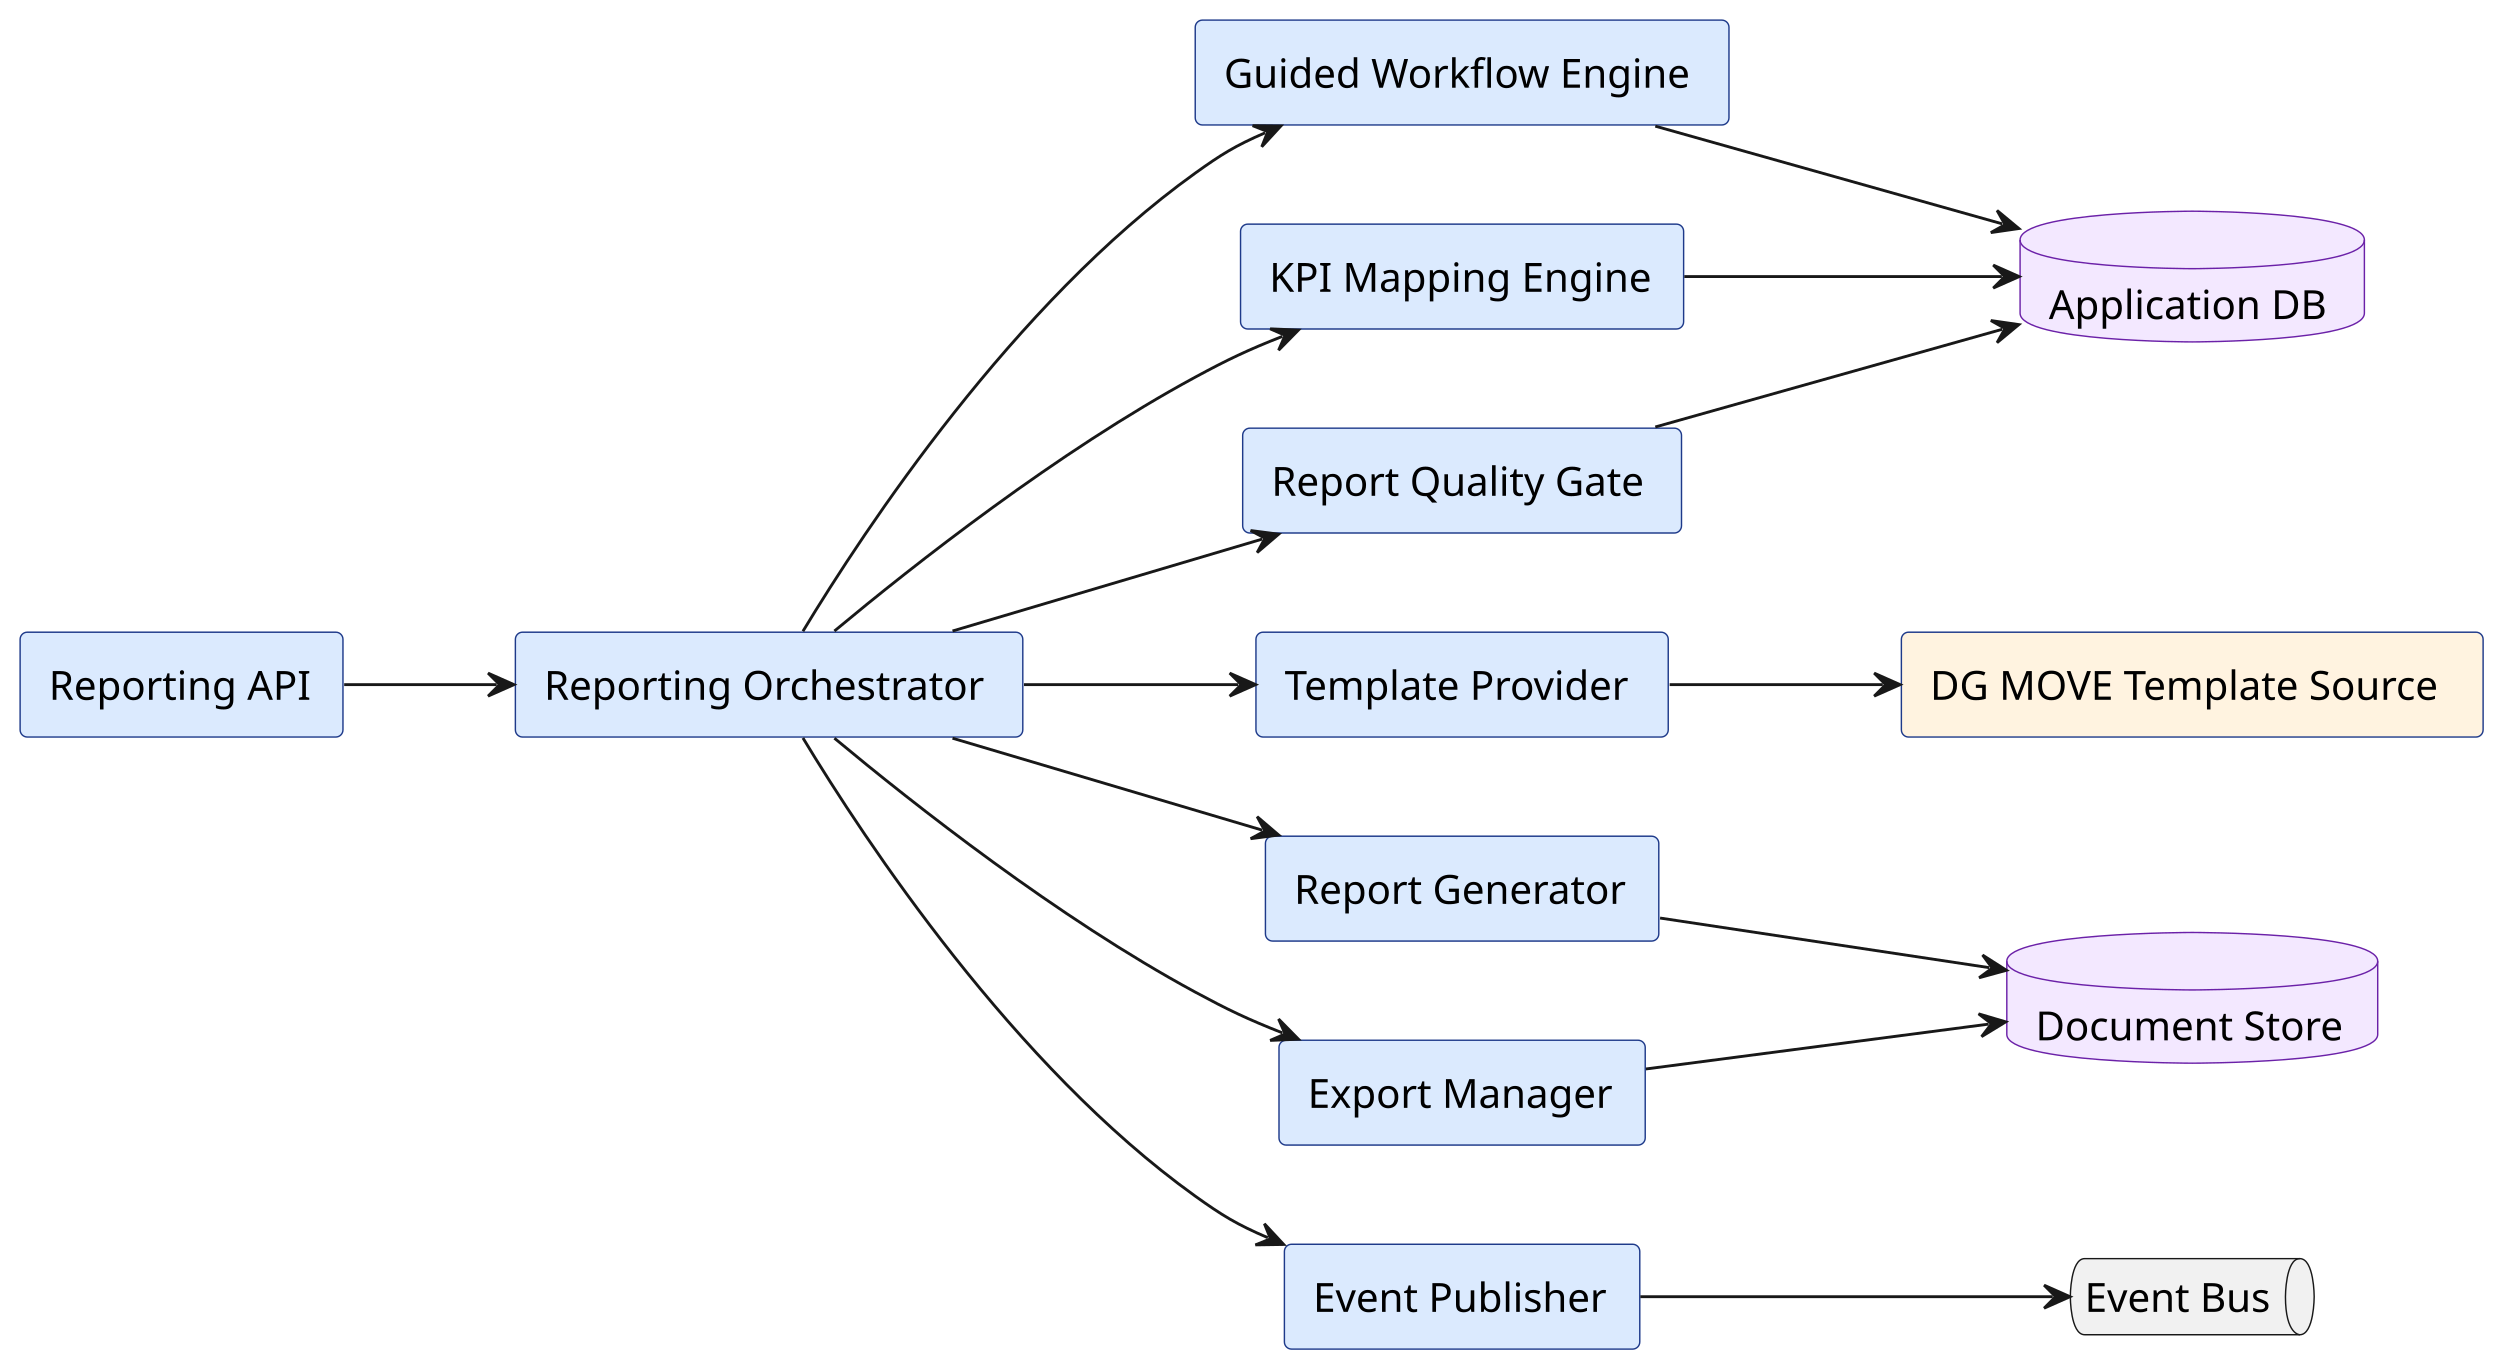
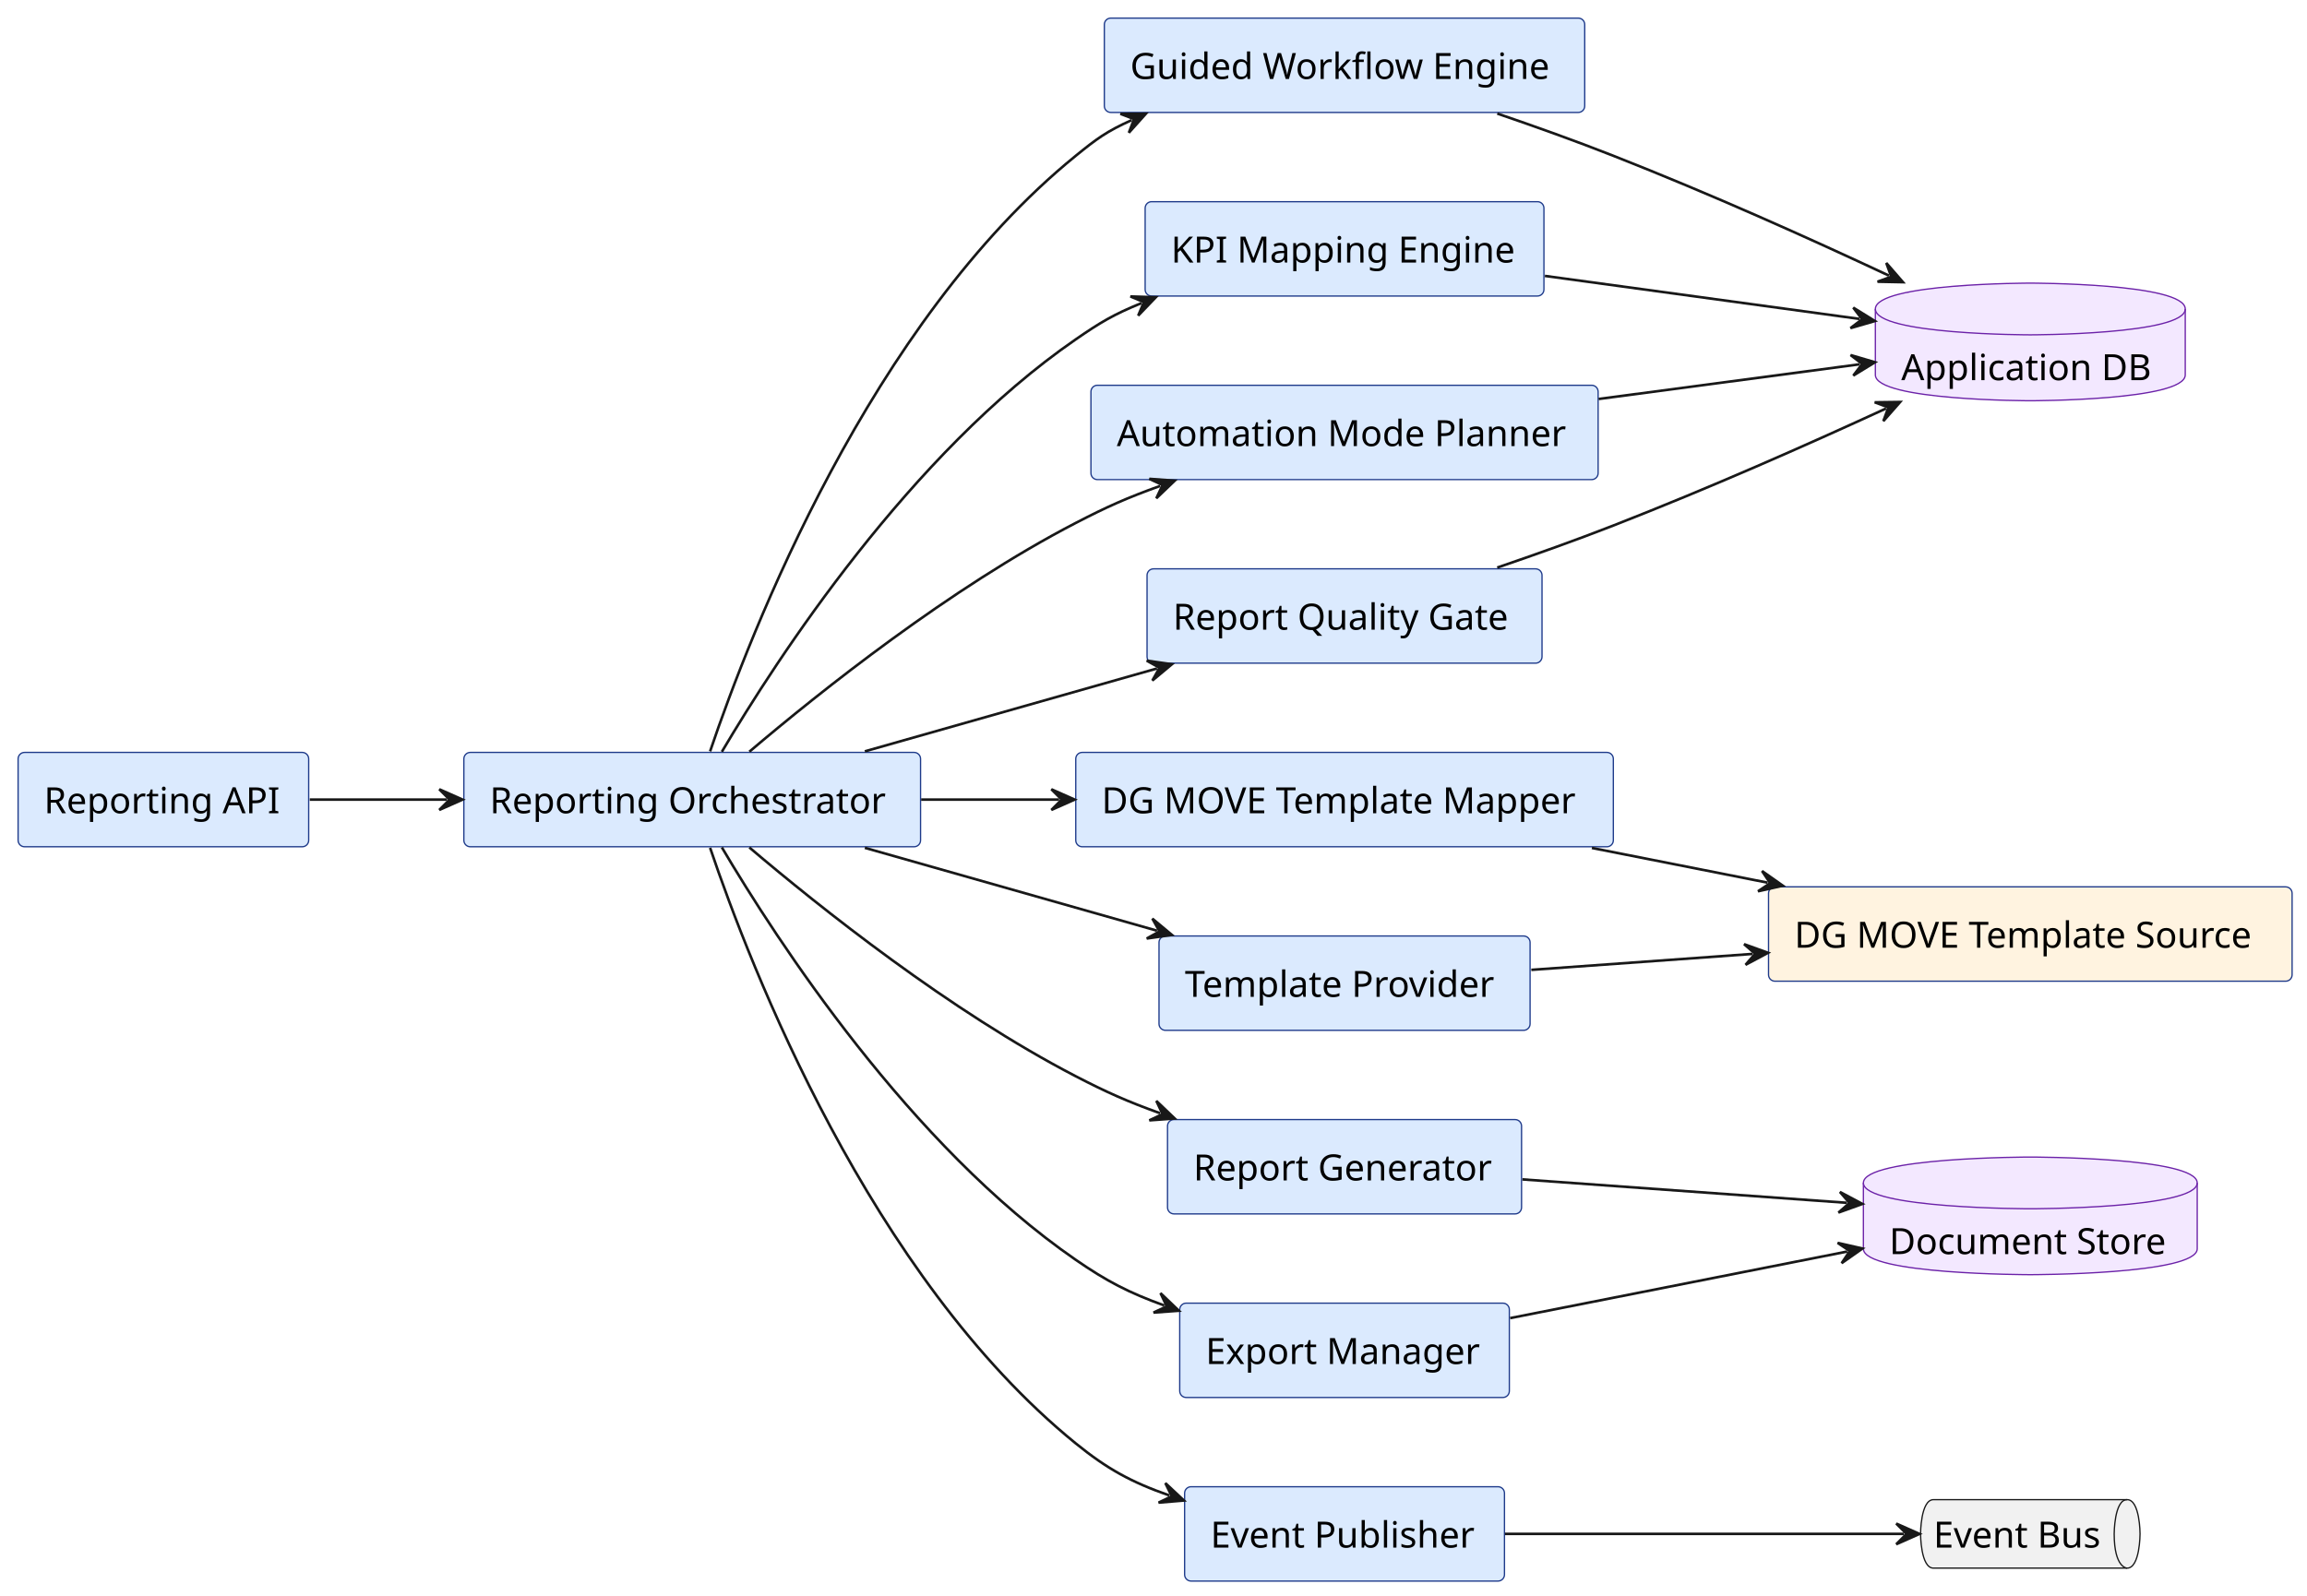
- <svg xmlns="http://www.w3.org/2000/svg" contentStyleType="text/css" data-diagram-type="DESCRIPTION" height="475px" preserveAspectRatio="none" style="width:870px;height:475px;background:#FFFFFF;" version="1.1" viewBox="0 0 870 475" width="870px" zoomAndPan="magnify">
+ <svg xmlns="http://www.w3.org/2000/svg" contentStyleType="text/css" data-diagram-type="DESCRIPTION" height="617px" preserveAspectRatio="none" style="width:892px;height:617px;background:#FFFFFF;" version="1.1" viewBox="0 0 892 617" width="892px" zoomAndPan="magnify">
  <defs />
  <g>
    <g class="entity" data-entity="RAPI" data-source-line="15" data-uid="ent0002" id="entity_RAPI">
-       <rect fill="#DBEAFE" height="36.488" rx="2.5" ry="2.5" style="stroke:#1E3A8A;stroke-width:0.5;" width="112.353" x="7" y="220" />
-       <text fill="#000000" font-family="sans-serif" font-size="14" lengthAdjust="spacing" textLength="92.353" x="17" y="243.535">Reporting API</text>
+       <rect fill="#DBEAFE" height="36.488" rx="2.5" ry="2.5" style="stroke:#1E3A8A;stroke-width:0.5;" width="112.353" x="7" y="291" />
+       <text fill="#000000" font-family="sans-serif" font-size="14" lengthAdjust="spacing" textLength="92.353" x="17" y="314.535">Reporting API</text>
    </g>
    <g class="entity" data-entity="ORCH" data-source-line="16" data-uid="ent0003" id="entity_ORCH">
-       <rect fill="#DBEAFE" height="36.488" rx="2.5" ry="2.5" style="stroke:#1E3A8A;stroke-width:0.5;" width="176.584" x="179.35" y="220" />
-       <text fill="#000000" font-family="sans-serif" font-size="14" lengthAdjust="spacing" textLength="156.584" x="189.35" y="243.535">Reporting Orchestrator</text>
+       <rect fill="#DBEAFE" height="36.488" rx="2.5" ry="2.5" style="stroke:#1E3A8A;stroke-width:0.5;" width="176.584" x="179.35" y="291" />
+       <text fill="#000000" font-family="sans-serif" font-size="14" lengthAdjust="spacing" textLength="156.584" x="189.35" y="314.535">Reporting Orchestrator</text>
    </g>
    <g class="entity" data-entity="GUIDE" data-source-line="17" data-uid="ent0004" id="entity_GUIDE">
-       <rect fill="#DBEAFE" height="36.488" rx="2.5" ry="2.5" style="stroke:#1E3A8A;stroke-width:0.5;" width="185.744" x="415.94" y="7" />
-       <text fill="#000000" font-family="sans-serif" font-size="14" lengthAdjust="spacing" textLength="165.744" x="425.94" y="30.535">Guided Workflow Engine</text>
+       <rect fill="#DBEAFE" height="36.488" rx="2.5" ry="2.5" style="stroke:#1E3A8A;stroke-width:0.5;" width="185.744" x="426.99" y="7" />
+       <text fill="#000000" font-family="sans-serif" font-size="14" lengthAdjust="spacing" textLength="165.744" x="436.99" y="30.535">Guided Workflow Engine</text>
    </g>
    <g class="entity" data-entity="MAP" data-source-line="18" data-uid="ent0005" id="entity_MAP">
-       <rect fill="#DBEAFE" height="36.488" rx="2.5" ry="2.5" style="stroke:#1E3A8A;stroke-width:0.5;" width="154.19" x="431.71" y="78" />
-       <text fill="#000000" font-family="sans-serif" font-size="14" lengthAdjust="spacing" textLength="134.19" x="441.71" y="101.535">KPI Mapping Engine</text>
+       <rect fill="#DBEAFE" height="36.488" rx="2.5" ry="2.5" style="stroke:#1E3A8A;stroke-width:0.5;" width="154.19" x="442.77" y="78" />
+       <text fill="#000000" font-family="sans-serif" font-size="14" lengthAdjust="spacing" textLength="134.19" x="452.77" y="101.535">KPI Mapping Engine</text>
    </g>
-     <g class="entity" data-entity="TPL" data-source-line="19" data-uid="ent0006" id="entity_TPL">
-       <rect fill="#DBEAFE" height="36.488" rx="2.5" ry="2.5" style="stroke:#1E3A8A;stroke-width:0.5;" width="143.477" x="437.07" y="220" />
-       <text fill="#000000" font-family="sans-serif" font-size="14" lengthAdjust="spacing" textLength="123.478" x="447.07" y="243.535">Template Provider</text>
+     <g class="entity" data-entity="DGMAP" data-source-line="19" data-uid="ent0006" id="entity_DGMAP">
+       <rect fill="#DBEAFE" height="36.488" rx="2.5" ry="2.5" style="stroke:#1E3A8A;stroke-width:0.5;" width="207.858" x="415.94" y="291" />
+       <text fill="#000000" font-family="sans-serif" font-size="14" lengthAdjust="spacing" textLength="187.858" x="425.94" y="314.535">DG MOVE Template Mapper</text>
    </g>
-     <g class="entity" data-entity="GEN" data-source-line="20" data-uid="ent0007" id="entity_GEN">
-       <rect fill="#DBEAFE" height="36.488" rx="2.5" ry="2.5" style="stroke:#1E3A8A;stroke-width:0.5;" width="136.888" x="440.37" y="291" />
-       <text fill="#000000" font-family="sans-serif" font-size="14" lengthAdjust="spacing" textLength="116.888" x="450.37" y="314.535">Report Generator</text>
+     <g class="entity" data-entity="TPL" data-source-line="20" data-uid="ent0007" id="entity_TPL">
+       <rect fill="#DBEAFE" height="36.488" rx="2.5" ry="2.5" style="stroke:#1E3A8A;stroke-width:0.5;" width="143.477" x="448.13" y="362" />
+       <text fill="#000000" font-family="sans-serif" font-size="14" lengthAdjust="spacing" textLength="123.478" x="458.13" y="385.535">Template Provider</text>
    </g>
-     <g class="entity" data-entity="QA" data-source-line="21" data-uid="ent0008" id="entity_QA">
-       <rect fill="#DBEAFE" height="36.488" rx="2.5" ry="2.5" style="stroke:#1E3A8A;stroke-width:0.5;" width="152.713" x="432.45" y="149" />
-       <text fill="#000000" font-family="sans-serif" font-size="14" lengthAdjust="spacing" textLength="132.713" x="442.45" y="172.535">Report Quality Gate</text>
+     <g class="entity" data-entity="AUTO" data-source-line="21" data-uid="ent0008" id="entity_AUTO">
+       <rect fill="#DBEAFE" height="36.488" rx="2.5" ry="2.5" style="stroke:#1E3A8A;stroke-width:0.5;" width="196.107" x="421.81" y="149" />
+       <text fill="#000000" font-family="sans-serif" font-size="14" lengthAdjust="spacing" textLength="176.107" x="431.81" y="172.535">Automation Mode Planner</text>
    </g>
-     <g class="entity" data-entity="EXP" data-source-line="22" data-uid="ent0009" id="entity_EXP">
-       <rect fill="#DBEAFE" height="36.488" rx="2.5" ry="2.5" style="stroke:#1E3A8A;stroke-width:0.5;" width="127.447" x="445.09" y="362" />
-       <text fill="#000000" font-family="sans-serif" font-size="14" lengthAdjust="spacing" textLength="107.447" x="455.09" y="385.535">Export Manager</text>
+     <g class="entity" data-entity="GEN" data-source-line="22" data-uid="ent0009" id="entity_GEN">
+       <rect fill="#DBEAFE" height="36.488" rx="2.5" ry="2.5" style="stroke:#1E3A8A;stroke-width:0.5;" width="136.888" x="451.42" y="433" />
+       <text fill="#000000" font-family="sans-serif" font-size="14" lengthAdjust="spacing" textLength="116.888" x="461.42" y="456.535">Report Generator</text>
    </g>
-     <g class="entity" data-entity="PUB" data-source-line="23" data-uid="ent0010" id="entity_PUB">
-       <rect fill="#DBEAFE" height="36.488" rx="2.5" ry="2.5" style="stroke:#1E3A8A;stroke-width:0.5;" width="123.674" x="446.97" y="433" />
-       <text fill="#000000" font-family="sans-serif" font-size="14" lengthAdjust="spacing" textLength="103.674" x="456.97" y="456.535">Event Publisher</text>
+     <g class="entity" data-entity="QA" data-source-line="23" data-uid="ent0010" id="entity_QA">
+       <rect fill="#DBEAFE" height="36.488" rx="2.5" ry="2.5" style="stroke:#1E3A8A;stroke-width:0.5;" width="152.713" x="443.51" y="220" />
+       <text fill="#000000" font-family="sans-serif" font-size="14" lengthAdjust="spacing" textLength="132.713" x="453.51" y="243.535">Report Quality Gate</text>
    </g>
-     <g class="entity" data-entity="APPDB" data-source-line="25" data-uid="ent0011" id="entity_APPDB">
-       <path d="M702.99,83.5 C702.99,73.5 762.899,73.5 762.899,73.5 C762.899,73.5 822.808,73.5 822.808,83.5 L822.808,108.988 C822.808,118.988 762.899,118.988 762.899,118.988 C762.899,118.988 702.99,118.988 702.99,108.988 L702.99,83.5" fill="#F3E8FF" style="stroke:#6B21A8;stroke-width:0.5;" />
-       <path d="M702.99,83.5 C702.99,93.5 762.899,93.5 762.899,93.5 C762.899,93.5 822.808,93.5 822.808,83.5" fill="none" style="stroke:#6B21A8;stroke-width:0.5;" />
-       <text fill="#000000" font-family="sans-serif" font-size="14" lengthAdjust="spacing" textLength="99.818" x="712.99" y="111.035">Application DB</text>
+     <g class="entity" data-entity="EXP" data-source-line="24" data-uid="ent0011" id="entity_EXP">
+       <rect fill="#DBEAFE" height="36.488" rx="2.5" ry="2.5" style="stroke:#1E3A8A;stroke-width:0.5;" width="127.447" x="456.14" y="504" />
+       <text fill="#000000" font-family="sans-serif" font-size="14" lengthAdjust="spacing" textLength="107.447" x="466.14" y="527.535">Export Manager</text>
    </g>
-     <g class="entity" data-entity="DOCS" data-source-line="26" data-uid="ent0012" id="entity_DOCS">
-       <path d="M698.37,334.5 C698.37,324.5 762.907,324.5 762.907,324.5 C762.907,324.5 827.444,324.5 827.444,334.5 L827.444,359.988 C827.444,369.988 762.907,369.988 762.907,369.988 C762.907,369.988 698.37,369.988 698.37,359.988 L698.37,334.5" fill="#F3E8FF" style="stroke:#6B21A8;stroke-width:0.5;" />
-       <path d="M698.37,334.5 C698.37,344.5 762.907,344.5 762.907,344.5 C762.907,344.5 827.444,344.5 827.444,334.5" fill="none" style="stroke:#6B21A8;stroke-width:0.5;" />
-       <text fill="#000000" font-family="sans-serif" font-size="14" lengthAdjust="spacing" textLength="109.074" x="708.37" y="362.035">Document Store</text>
+     <g class="entity" data-entity="PUB" data-source-line="25" data-uid="ent0012" id="entity_PUB">
+       <rect fill="#DBEAFE" height="36.488" rx="2.5" ry="2.5" style="stroke:#1E3A8A;stroke-width:0.5;" width="123.674" x="458.03" y="575" />
+       <text fill="#000000" font-family="sans-serif" font-size="14" lengthAdjust="spacing" textLength="103.674" x="468.03" y="598.535">Event Publisher</text>
    </g>
-     <g class="entity" data-entity="BUS" data-source-line="27" data-uid="ent0013" id="entity_BUS">
-       <path d="M725.47,438 L800.336,438 C805.336,438 805.336,451.244 805.336,451.244 C805.336,451.244 805.336,464.488 800.336,464.488 L725.47,464.488 C720.47,464.488 720.47,451.244 720.47,451.244 C720.47,451.244 720.47,438 725.47,438" fill="#F1F1F1" style="stroke:#181818;stroke-width:0.5;" />
-       <path d="M800.336,438 C795.336,438 795.336,451.244 795.336,451.244 C795.336,464.488 800.336,464.488 800.336,464.488" fill="none" style="stroke:#181818;stroke-width:0.5;" />
-       <text fill="#000000" font-family="sans-serif" font-size="14" lengthAdjust="spacing" textLength="64.866" x="725.47" y="456.535">Event Bus</text>
+     <g class="entity" data-entity="APPDB" data-source-line="27" data-uid="ent0013" id="entity_APPDB">
+       <path d="M725.11,119.5 C725.11,109.5 785.019,109.5 785.019,109.5 C785.019,109.5 844.928,109.5 844.928,119.5 L844.928,144.988 C844.928,154.988 785.019,154.988 785.019,154.988 C785.019,154.988 725.11,154.988 725.11,144.988 L725.11,119.5" fill="#F3E8FF" style="stroke:#6B21A8;stroke-width:0.5;" />
+       <path d="M725.11,119.5 C725.11,129.5 785.019,129.5 785.019,129.5 C785.019,129.5 844.928,129.5 844.928,119.5" fill="none" style="stroke:#6B21A8;stroke-width:0.5;" />
+       <text fill="#000000" font-family="sans-serif" font-size="14" lengthAdjust="spacing" textLength="99.818" x="735.11" y="147.035">Application DB</text>
    </g>
-     <g class="entity" data-entity="DGMOVE" data-source-line="28" data-uid="ent0014" id="entity_DGMOVE">
-       <rect fill="#FFF3E0" height="36.488" rx="2.5" ry="2.5" style="stroke:#1E3A8A;stroke-width:0.5;" width="202.444" x="661.68" y="220" />
-       <text fill="#000000" font-family="sans-serif" font-size="14" lengthAdjust="spacing" textLength="182.444" x="671.68" y="243.535">DG MOVE Template Source</text>
+     <g class="entity" data-entity="DOCS" data-source-line="28" data-uid="ent0014" id="entity_DOCS">
+       <path d="M720.48,457.5 C720.48,447.5 785.017,447.5 785.017,447.5 C785.017,447.5 849.554,447.5 849.554,457.5 L849.554,482.988 C849.554,492.988 785.017,492.988 785.017,492.988 C785.017,492.988 720.48,492.988 720.48,482.988 L720.48,457.5" fill="#F3E8FF" style="stroke:#6B21A8;stroke-width:0.5;" />
+       <path d="M720.48,457.5 C720.48,467.5 785.017,467.5 785.017,467.5 C785.017,467.5 849.554,467.5 849.554,457.5" fill="none" style="stroke:#6B21A8;stroke-width:0.5;" />
+       <text fill="#000000" font-family="sans-serif" font-size="14" lengthAdjust="spacing" textLength="109.074" x="730.48" y="485.035">Document Store</text>
    </g>
-     <g class="link" data-entity-1="RAPI" data-entity-2="ORCH" data-source-line="30" data-uid="lnk15" id="link_RAPI_ORCH">
-       <path d="M119.77,238.25 C138.03,238.25 152.8,238.25 172.85,238.25" fill="none" id="RAPI-to-ORCH" style="stroke:#181818;stroke-width:1;" />
-       <polygon fill="#181818" points="178.85,238.25,169.85,234.25,173.85,238.25,169.85,242.25,178.85,238.25" style="stroke:#181818;stroke-width:1;" />
+     <g class="entity" data-entity="BUS" data-source-line="29" data-uid="ent0015" id="entity_BUS">
+       <path d="M747.58,580 L822.446,580 C827.446,580 827.446,593.244 827.446,593.244 C827.446,593.244 827.446,606.488 822.446,606.488 L747.58,606.488 C742.58,606.488 742.58,593.244 742.58,593.244 C742.58,593.244 742.58,580 747.58,580" fill="#F1F1F1" style="stroke:#181818;stroke-width:0.5;" />
+       <path d="M822.446,580 C817.446,580 817.446,593.244 817.446,593.244 C817.446,606.488 822.446,606.488 822.446,606.488" fill="none" style="stroke:#181818;stroke-width:0.5;" />
+       <text fill="#000000" font-family="sans-serif" font-size="14" lengthAdjust="spacing" textLength="64.866" x="747.58" y="598.535">Event Bus</text>
    </g>
-     <g class="link" data-entity-1="ORCH" data-entity-2="GUIDE" data-source-line="31" data-uid="lnk16" id="link_ORCH_GUIDE">
-       <path d="M279.42,219.68 C300.98,184.02 352.85,105.45 415.94,60.25 C424.96,53.78 429.814,50.734 440.254,46.214" fill="none" id="ORCH-to-GUIDE" style="stroke:#181818;stroke-width:1;" />
-       <polygon fill="#181818" points="445.76,43.83,435.912,43.735,441.172,45.817,439.09,51.077,445.76,43.83" style="stroke:#181818;stroke-width:1;" />
+     <g class="entity" data-entity="DGMOVE" data-source-line="30" data-uid="ent0016" id="entity_DGMOVE">
+       <rect fill="#FFF3E0" height="36.488" rx="2.5" ry="2.5" style="stroke:#1E3A8A;stroke-width:0.5;" width="202.444" x="683.8" y="343" />
+       <text fill="#000000" font-family="sans-serif" font-size="14" lengthAdjust="spacing" textLength="182.444" x="693.8" y="366.535">DG MOVE Template Source</text>
    </g>
-     <g class="link" data-entity-1="ORCH" data-entity-2="MAP" data-source-line="32" data-uid="lnk17" id="link_ORCH_MAP">
-       <path d="M290.37,219.6 C318.07,196.53 368.13,157.12 415.94,131.25 C427.2,125.15 434.157,121.827 446.277,117.057" fill="none" id="ORCH-to-MAP" style="stroke:#181818;stroke-width:1;" />
-       <polygon fill="#181818" points="451.86,114.86,442.02,114.434,447.207,116.691,444.95,121.878,451.86,114.86" style="stroke:#181818;stroke-width:1;" />
+     <g class="link" data-entity-1="RAPI" data-entity-2="ORCH" data-source-line="32" data-uid="lnk17" id="link_RAPI_ORCH">
+       <path d="M119.77,309.25 C138.03,309.25 152.8,309.25 172.85,309.25" fill="none" id="RAPI-to-ORCH" style="stroke:#181818;stroke-width:1;" />
+       <polygon fill="#181818" points="178.85,309.25,169.85,305.25,173.85,309.25,169.85,313.25,178.85,309.25" style="stroke:#181818;stroke-width:1;" />
    </g>
-     <g class="link" data-entity-1="ORCH" data-entity-2="TPL" data-source-line="33" data-uid="lnk18" id="link_ORCH_TPL">
-       <path d="M356.34,238.25 C382.87,238.25 405.66,238.25 430.94,238.25" fill="none" id="ORCH-to-TPL" style="stroke:#181818;stroke-width:1;" />
-       <polygon fill="#181818" points="436.94,238.25,427.94,234.25,431.94,238.25,427.94,242.25,436.94,238.25" style="stroke:#181818;stroke-width:1;" />
+     <g class="link" data-entity-1="ORCH" data-entity-2="GUIDE" data-source-line="33" data-uid="lnk18" id="link_ORCH_GUIDE">
+       <path d="M274.56,290.59 C290.1,244.61 336.41,124.85 415.94,60.25 C424,53.7 427.866,50.808 437.577,46.448" fill="none" id="ORCH-to-GUIDE" style="stroke:#181818;stroke-width:1;" />
+       <polygon fill="#181818" points="443.05,43.99,433.201,44.028,438.489,46.038,436.478,51.326,443.05,43.99" style="stroke:#181818;stroke-width:1;" />
    </g>
-     <g class="link" data-entity-1="ORCH" data-entity-2="GEN" data-source-line="34" data-uid="lnk19" id="link_ORCH_GEN">
-       <path d="M331.48,256.9 C366.5,267.3 404.208,278.493 439.228,288.883" fill="none" id="ORCH-to-GEN" style="stroke:#181818;stroke-width:1;" />
-       <polygon fill="#181818" points="444.98,290.59,437.49,284.195,440.187,289.168,435.214,291.865,444.98,290.59" style="stroke:#181818;stroke-width:1;" />
+     <g class="link" data-entity-1="ORCH" data-entity-2="MAP" data-source-line="34" data-uid="lnk19" id="link_ORCH_MAP">
+       <path d="M279.11,290.75 C300.32,254.86 351.87,175.42 415.94,131.25 C425.34,124.76 430.484,121.654 441.354,117.224" fill="none" id="ORCH-to-MAP" style="stroke:#181818;stroke-width:1;" />
+       <polygon fill="#181818" points="446.91,114.96,437.066,114.653,442.28,116.847,440.085,122.061,446.91,114.96" style="stroke:#181818;stroke-width:1;" />
    </g>
-     <g class="link" data-entity-1="ORCH" data-entity-2="QA" data-source-line="35" data-uid="lnk20" id="link_ORCH_QA">
-       <path d="M331.48,219.59 C366.5,209.2 404.208,197.997 439.228,187.607" fill="none" id="ORCH-to-QA" style="stroke:#181818;stroke-width:1;" />
-       <polygon fill="#181818" points="444.98,185.9,435.214,184.625,440.187,187.322,437.49,192.295,444.98,185.9" style="stroke:#181818;stroke-width:1;" />
+     <g class="link" data-entity-1="ORCH" data-entity-2="DGMAP" data-source-line="35" data-uid="lnk20" id="link_ORCH_DGMAP">
+       <path d="M356.16,309.25 C375.33,309.25 389.79,309.25 409.51,309.25" fill="none" id="ORCH-to-DGMAP" style="stroke:#181818;stroke-width:1;" />
+       <polygon fill="#181818" points="415.51,309.25,406.51,305.25,410.51,309.25,406.51,313.25,415.51,309.25" style="stroke:#181818;stroke-width:1;" />
    </g>
-     <g class="link" data-entity-1="ORCH" data-entity-2="EXP" data-source-line="36" data-uid="lnk21" id="link_ORCH_EXP">
-       <path d="M290.37,256.89 C318.07,279.96 368.13,319.37 415.94,345.25 C427.2,351.34 434.157,354.673 446.277,359.443" fill="none" id="ORCH-to-EXP" style="stroke:#181818;stroke-width:1;" />
-       <polygon fill="#181818" points="451.86,361.64,444.95,354.622,447.207,359.809,442.02,362.066,451.86,361.64" style="stroke:#181818;stroke-width:1;" />
+     <g class="link" data-entity-1="ORCH" data-entity-2="TPL" data-source-line="36" data-uid="lnk21" id="link_ORCH_TPL">
+       <path d="M334.39,327.9 C371.02,338.3 410.728,349.563 447.358,359.953" fill="none" id="ORCH-to-TPL" style="stroke:#181818;stroke-width:1;" />
+       <polygon fill="#181818" points="453.13,361.59,445.563,355.286,448.32,360.226,443.38,362.982,453.13,361.59" style="stroke:#181818;stroke-width:1;" />
    </g>
-     <g class="link" data-entity-1="ORCH" data-entity-2="PUB" data-source-line="37" data-uid="lnk22" id="link_ORCH_PUB">
-       <path d="M279.42,256.81 C300.98,292.48 352.85,371.04 415.94,416.25 C425.23,422.91 430.441,426.126 441.201,430.716" fill="none" id="ORCH-to-PUB" style="stroke:#181818;stroke-width:1;" />
-       <polygon fill="#181818" points="446.72,433.07,440.011,425.859,442.121,431.108,436.872,433.218,446.72,433.07" style="stroke:#181818;stroke-width:1;" />
+     <g class="link" data-entity-1="ORCH" data-entity-2="AUTO" data-source-line="37" data-uid="lnk22" id="link_ORCH_AUTO">
+       <path d="M289.74,290.73 C317.19,267.42 367.39,227.4 415.94,202.25 C427.92,196.04 435.593,192.599 448.563,187.939" fill="none" id="ORCH-to-AUTO" style="stroke:#181818;stroke-width:1;" />
+       <polygon fill="#181818" points="454.21,185.91,444.388,185.189,449.505,187.601,447.093,192.718,454.21,185.91" style="stroke:#181818;stroke-width:1;" />
    </g>
-     <g class="link" data-entity-1="GUIDE" data-entity-2="APPDB" data-source-line="39" data-uid="lnk23" id="link_GUIDE_APPDB">
-       <path d="M576.04,43.9 C615.29,54.95 658.825,67.214 696.785,77.904" fill="none" id="GUIDE-to-APPDB" style="stroke:#181818;stroke-width:1;" />
-       <polygon fill="#181818" points="702.56,79.53,694.981,73.24,697.747,78.175,692.813,80.941,702.56,79.53" style="stroke:#181818;stroke-width:1;" />
+     <g class="link" data-entity-1="ORCH" data-entity-2="GEN" data-source-line="38" data-uid="lnk23" id="link_ORCH_GEN">
+       <path d="M289.74,327.76 C317.19,351.07 367.39,391.09 415.94,416.25 C427.92,422.45 435.595,425.887 448.565,430.557" fill="none" id="ORCH-to-GEN" style="stroke:#181818;stroke-width:1;" />
+       <polygon fill="#181818" points="454.21,432.59,447.097,425.778,449.506,430.896,444.387,433.305,454.21,432.59" style="stroke:#181818;stroke-width:1;" />
    </g>
-     <g class="link" data-entity-1="MAP" data-entity-2="APPDB" data-source-line="40" data-uid="lnk24" id="link_MAP_APPDB">
-       <path d="M586.13,96.25 C623.52,96.25 661.86,96.25 696.65,96.25" fill="none" id="MAP-to-APPDB" style="stroke:#181818;stroke-width:1;" />
-       <polygon fill="#181818" points="702.65,96.25,693.65,92.25,697.65,96.25,693.65,100.25,702.65,96.25" style="stroke:#181818;stroke-width:1;" />
+     <g class="link" data-entity-1="ORCH" data-entity-2="QA" data-source-line="39" data-uid="lnk24" id="link_ORCH_QA">
+       <path d="M334.39,290.59 C371.02,280.2 410.728,268.927 447.358,258.537" fill="none" id="ORCH-to-QA" style="stroke:#181818;stroke-width:1;" />
+       <polygon fill="#181818" points="453.13,256.9,443.38,255.508,448.32,258.264,445.563,263.204,453.13,256.9" style="stroke:#181818;stroke-width:1;" />
    </g>
-     <g class="link" data-entity-1="TPL" data-entity-2="DGMOVE" data-source-line="41" data-uid="lnk25" id="link_TPL_DGMOVE">
-       <path d="M581.04,238.25 C605.94,238.25 628.38,238.25 655.22,238.25" fill="none" id="TPL-to-DGMOVE" style="stroke:#181818;stroke-width:1;" />
-       <polygon fill="#181818" points="661.22,238.25,652.22,234.25,656.22,238.25,652.22,242.25,661.22,238.25" style="stroke:#181818;stroke-width:1;" />
+     <g class="link" data-entity-1="ORCH" data-entity-2="EXP" data-source-line="40" data-uid="lnk25" id="link_ORCH_EXP">
+       <path d="M279.11,327.74 C300.32,363.63 351.87,443.07 415.94,487.25 C427.9,495.5 436.336,499.915 450.176,504.905" fill="none" id="ORCH-to-EXP" style="stroke:#181818;stroke-width:1;" />
+       <polygon fill="#181818" points="455.82,506.94,448.71,500.125,451.116,505.244,445.997,507.65,455.82,506.94" style="stroke:#181818;stroke-width:1;" />
    </g>
-     <g class="link" data-entity-1="GEN" data-entity-2="DOCS" data-source-line="42" data-uid="lnk26" id="link_GEN_DOCS">
-       <path d="M577.7,319.48 C615.18,325.13 655.507,331.205 692.297,336.755" fill="none" id="GEN-to-DOCS" style="stroke:#181818;stroke-width:1;" />
-       <polygon fill="#181818" points="698.23,337.65,689.927,332.352,693.286,336.904,688.734,340.263,698.23,337.65" style="stroke:#181818;stroke-width:1;" />
+     <g class="link" data-entity-1="ORCH" data-entity-2="PUB" data-source-line="41" data-uid="lnk26" id="link_ORCH_PUB">
+       <path d="M274.56,327.9 C290.1,373.88 336.41,493.64 415.94,558.25 C428.02,568.06 437.345,573.213 452.105,578.363" fill="none" id="ORCH-to-PUB" style="stroke:#181818;stroke-width:1;" />
+       <polygon fill="#181818" points="457.77,580.34,450.59,573.598,453.049,578.693,447.955,581.152,457.77,580.34" style="stroke:#181818;stroke-width:1;" />
    </g>
-     <g class="link" data-entity-1="QA" data-entity-2="APPDB" data-source-line="43" data-uid="lnk27" id="link_QA_APPDB">
-       <path d="M576.04,148.59 C615.29,137.54 658.825,125.276 696.785,114.586" fill="none" id="QA-to-APPDB" style="stroke:#181818;stroke-width:1;" />
-       <polygon fill="#181818" points="702.56,112.96,692.813,111.549,697.747,114.315,694.981,119.25,702.56,112.96" style="stroke:#181818;stroke-width:1;" />
+     <g class="link" data-entity-1="GUIDE" data-entity-2="APPDB" data-source-line="43" data-uid="lnk27" id="link_GUIDE_APPDB">
+       <path d="M578.92,43.92 C593.66,48.95 609.39,54.58 623.8,60.25 C661.96,75.27 698.816,91.837 730.356,106.597" fill="none" id="GUIDE-to-APPDB" style="stroke:#181818;stroke-width:1;" />
+       <polygon fill="#181818" points="735.79,109.14,729.334,101.702,731.261,107.021,725.943,108.948,735.79,109.14" style="stroke:#181818;stroke-width:1;" />
    </g>
-     <g class="link" data-entity-1="EXP" data-entity-2="DOCS" data-source-line="44" data-uid="lnk28" id="link_EXP_DOCS">
-       <path d="M572.77,372 C610.98,367 653.661,361.42 692.041,356.39" fill="none" id="EXP-to-DOCS" style="stroke:#181818;stroke-width:1;" />
-       <polygon fill="#181818" points="697.99,355.61,688.547,352.813,693.032,356.26,689.586,360.746,697.99,355.61" style="stroke:#181818;stroke-width:1;" />
+     <g class="link" data-entity-1="MAP" data-entity-2="APPDB" data-source-line="44" data-uid="lnk28" id="link_MAP_APPDB">
+       <path d="M597.33,106.71 C638,112.27 681.305,118.198 718.995,123.348" fill="none" id="MAP-to-APPDB" style="stroke:#181818;stroke-width:1;" />
+       <polygon fill="#181818" points="724.94,124.16,716.564,118.978,719.986,123.483,715.481,126.905,724.94,124.16" style="stroke:#181818;stroke-width:1;" />
    </g>
-     <g class="link" data-entity-1="PUB" data-entity-2="BUS" data-source-line="45" data-uid="lnk29" id="link_PUB_BUS">
-       <path d="M570.83,451.25 C617.17,451.25 673.66,451.25 714.35,451.25" fill="none" id="PUB-to-BUS" style="stroke:#181818;stroke-width:1;" />
-       <polygon fill="#181818" points="720.35,451.25,711.35,447.25,715.35,451.25,711.35,455.25,720.35,451.25" style="stroke:#181818;stroke-width:1;" />
+     <g class="link" data-entity-1="DGMAP" data-entity-2="DGMOVE" data-source-line="45" data-uid="lnk29" id="link_DGMAP_DGMOVE">
+       <path d="M615.5,327.95 C639.52,332.69 659.434,336.626 683.454,341.376" fill="none" id="DGMAP-to-DGMOVE" style="stroke:#181818;stroke-width:1;" />
+       <polygon fill="#181818" points="689.34,342.54,681.287,336.87,684.435,341.57,679.735,344.718,689.34,342.54" style="stroke:#181818;stroke-width:1;" />
+     </g>
+     <g class="link" data-entity-1="TPL" data-entity-2="DGMOVE" data-source-line="46" data-uid="lnk30" id="link_TPL_DGMOVE">
+       <path d="M592.08,375.1 C620.24,373.07 647.125,371.132 677.625,368.932" fill="none" id="TPL-to-DGMOVE" style="stroke:#181818;stroke-width:1;" />
+       <polygon fill="#181818" points="683.61,368.5,674.346,365.158,678.623,368.86,674.921,373.137,683.61,368.5" style="stroke:#181818;stroke-width:1;" />
+     </g>
+     <g class="link" data-entity-1="AUTO" data-entity-2="APPDB" data-source-line="47" data-uid="lnk31" id="link_AUTO_APPDB">
+       <path d="M618.11,154.31 C653.98,149.54 687.562,145.07 719.032,140.89" fill="none" id="AUTO-to-APPDB" style="stroke:#181818;stroke-width:1;" />
+       <polygon fill="#181818" points="724.98,140.1,715.532,137.32,720.024,140.758,716.585,145.25,724.98,140.1" style="stroke:#181818;stroke-width:1;" />
+     </g>
+     <g class="link" data-entity-1="GEN" data-entity-2="DOCS" data-source-line="48" data-uid="lnk32" id="link_GEN_DOCS">
+       <path d="M588.63,456.14 C629.14,459.06 674.316,462.329 714.115,465.199" fill="none" id="GEN-to-DOCS" style="stroke:#181818;stroke-width:1;" />
+       <polygon fill="#181818" points="720.1,465.63,711.411,460.993,715.113,465.27,710.836,468.972,720.1,465.63" style="stroke:#181818;stroke-width:1;" />
+     </g>
+     <g class="link" data-entity-1="QA" data-entity-2="APPDB" data-source-line="49" data-uid="lnk33" id="link_QA_APPDB">
+       <path d="M578.9,219.52 C593.64,214.49 609.38,208.88 623.8,203.25 C661.49,188.52 697.809,172.437 729.249,157.977" fill="none" id="QA-to-APPDB" style="stroke:#181818;stroke-width:1;" />
+       <polygon fill="#181818" points="734.7,155.47,724.852,155.597,730.157,157.559,728.195,162.865,734.7,155.47" style="stroke:#181818;stroke-width:1;" />
+     </g>
+     <g class="link" data-entity-1="EXP" data-entity-2="DOCS" data-source-line="50" data-uid="lnk34" id="link_EXP_DOCS">
+       <path d="M583.9,509.79 C625.1,501.65 672.864,492.214 714.244,484.034" fill="none" id="EXP-to-DOCS" style="stroke:#181818;stroke-width:1;" />
+       <polygon fill="#181818" points="720.13,482.87,710.525,480.691,715.225,483.84,712.077,488.539,720.13,482.87" style="stroke:#181818;stroke-width:1;" />
+     </g>
+     <g class="link" data-entity-1="PUB" data-entity-2="BUS" data-source-line="51" data-uid="lnk35" id="link_PUB_BUS">
+       <path d="M581.9,593.25 C631.09,593.25 692.96,593.25 736.18,593.25" fill="none" id="PUB-to-BUS" style="stroke:#181818;stroke-width:1;" />
+       <polygon fill="#181818" points="742.18,593.25,733.18,589.25,737.18,593.25,733.18,597.25,742.18,593.25" style="stroke:#181818;stroke-width:1;" />
    </g>
  </g>
</svg>
